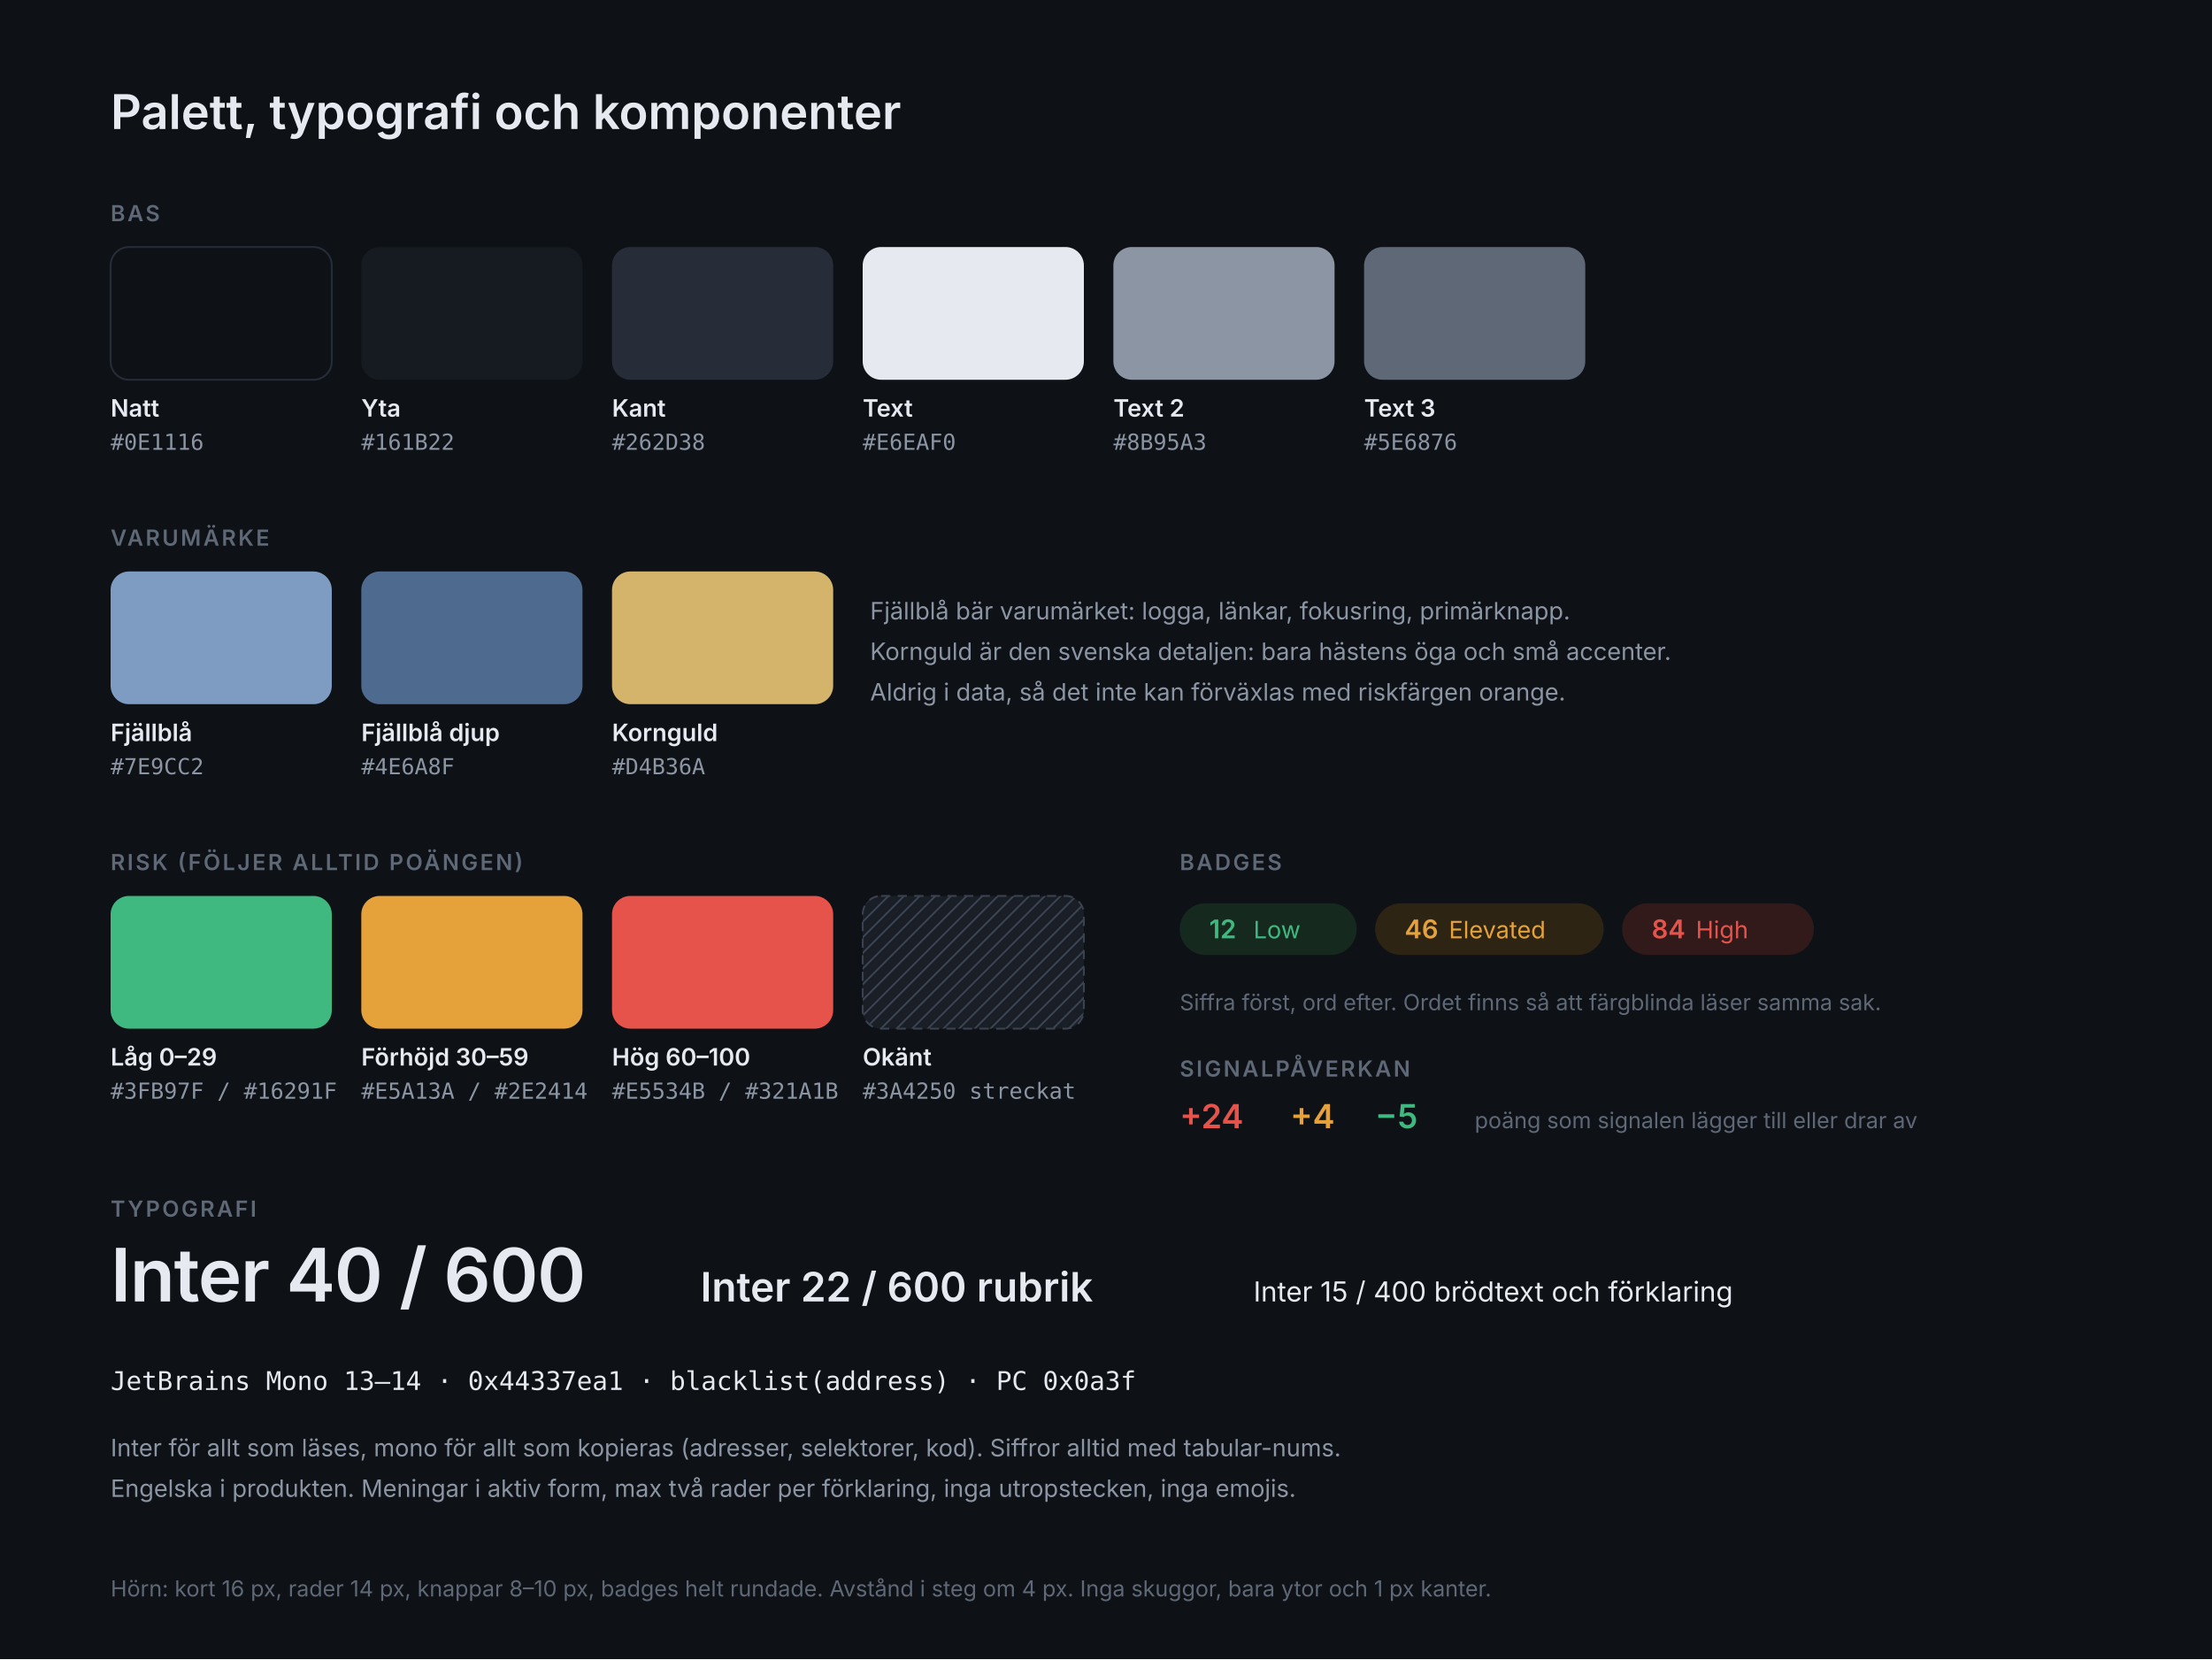
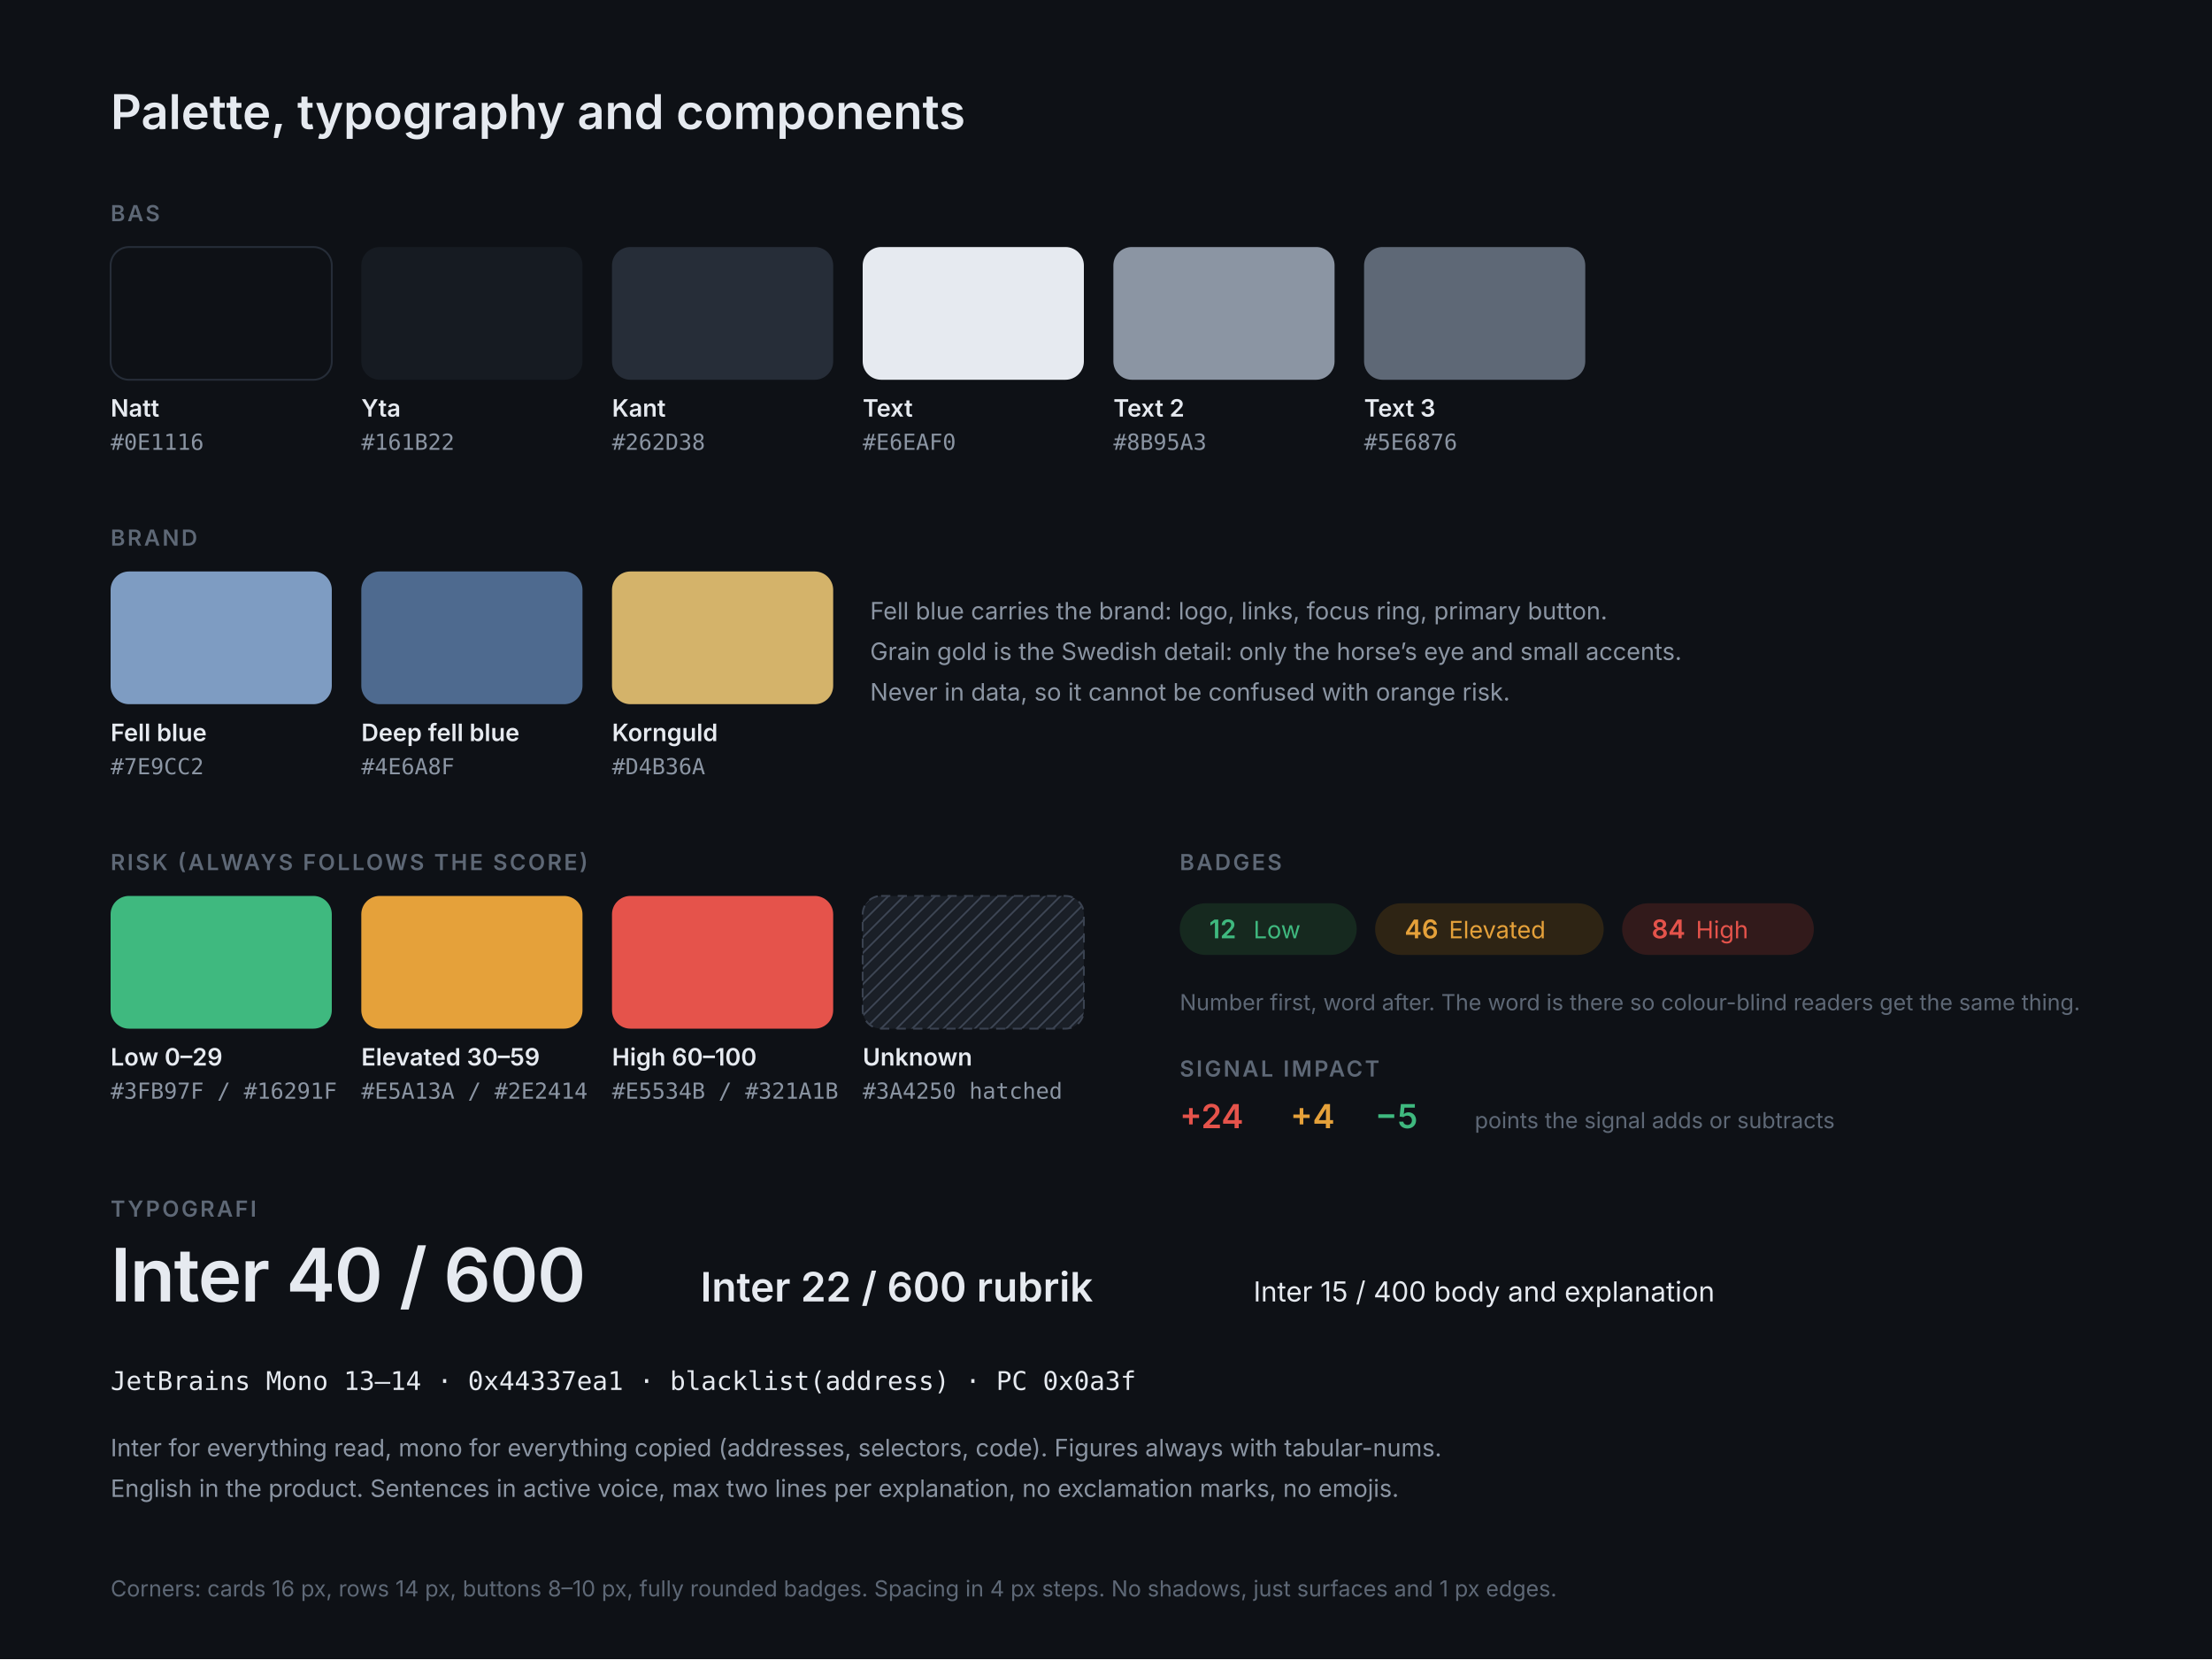
<svg xmlns="http://www.w3.org/2000/svg" viewBox="0 0 1200 900" width="1200" height="900">
  <style>
    text { font-family: Inter, 'SF Pro Text', 'Helvetica Neue', Arial, sans-serif; fill: #E6EAF0; }
    .m { font-family: 'JetBrains Mono', 'SF Mono', Menlo, monospace; }
    .s { fill: #8B95A3; } .q { fill: #5E6876; } .b { font-weight: 600; }
    .lo { fill: #3FB97F; } .mid { fill: #E5A13A; } .hi { fill: #E5534B; }
    .th { font-size: 12px; fill: #5E6876; font-weight: 600; letter-spacing: 1.2px; }
    .hex { font-family: 'JetBrains Mono', 'SF Mono', Menlo, monospace; font-size: 12px; fill: #8B95A3; }
  </style>
  <defs>
    <pattern id="hatch" width="6" height="6" patternUnits="userSpaceOnUse" patternTransform="rotate(45)">
      <rect width="6" height="6" fill="#1A1F27" />
      <line x1="0" y1="0" x2="0" y2="6" stroke="#3A4250" stroke-width="2" />
    </pattern>
  </defs>
  <rect width="1200" height="900" fill="#0E1116" />
-   <text x="60" y="70" font-size="26" class="b">Palett, typografi och komponenter</text>
+   <text x="60" y="70" font-size="26" class="b">Palette, typography and components</text>
  <text x="60" y="120" class="th">BAS</text>
  <g>
    <rect x="60" y="134" width="120" height="72" rx="10" fill="#0E1116" stroke="#262D38" />
    <text x="60" y="226" font-size="13" class="b">Natt</text>
    <text x="60" y="244" class="hex">#0E1116</text>
    <rect x="196" y="134" width="120" height="72" rx="10" fill="#161B22" />
    <text x="196" y="226" font-size="13" class="b">Yta</text>
    <text x="196" y="244" class="hex">#161B22</text>
    <rect x="332" y="134" width="120" height="72" rx="10" fill="#262D38" />
    <text x="332" y="226" font-size="13" class="b">Kant</text>
    <text x="332" y="244" class="hex">#262D38</text>
    <rect x="468" y="134" width="120" height="72" rx="10" fill="#E6EAF0" />
    <text x="468" y="226" font-size="13" class="b">Text</text>
    <text x="468" y="244" class="hex">#E6EAF0</text>
    <rect x="604" y="134" width="120" height="72" rx="10" fill="#8B95A3" />
    <text x="604" y="226" font-size="13" class="b">Text 2</text>
    <text x="604" y="244" class="hex">#8B95A3</text>
    <rect x="740" y="134" width="120" height="72" rx="10" fill="#5E6876" />
    <text x="740" y="226" font-size="13" class="b">Text 3</text>
    <text x="740" y="244" class="hex">#5E6876</text>
  </g>
-   <text x="60" y="296" class="th">VARUMÄRKE</text>
+   <text x="60" y="296" class="th">BRAND</text>
  <rect x="60" y="310" width="120" height="72" rx="10" fill="#7E9CC2" />
-   <text x="60" y="402" font-size="13" class="b">Fjällblå</text>
+   <text x="60" y="402" font-size="13" class="b">Fell blue</text>
  <text x="60" y="420" class="hex">#7E9CC2</text>
  <rect x="196" y="310" width="120" height="72" rx="10" fill="#4E6A8F" />
-   <text x="196" y="402" font-size="13" class="b">Fjällblå djup</text>
+   <text x="196" y="402" font-size="13" class="b">Deep fell blue</text>
  <text x="196" y="420" class="hex">#4E6A8F</text>
  <rect x="332" y="310" width="120" height="72" rx="10" fill="#D4B36A" />
  <text x="332" y="402" font-size="13" class="b">Kornguld</text>
  <text x="332" y="420" class="hex">#D4B36A</text>
-   <text x="472" y="336" font-size="13" class="s">Fjällblå bär varumärket: logga, länkar, fokusring, primärknapp.</text>
-   <text x="472" y="358" font-size="13" class="s">Kornguld är den svenska detaljen: bara hästens öga och små accenter.</text>
-   <text x="472" y="380" font-size="13" class="s">Aldrig i data, så det inte kan förväxlas med riskfärgen orange.</text>
-   <text x="60" y="472" class="th">RISK (FÖLJER ALLTID POÄNGEN)</text>
+   <text x="472" y="336" font-size="13" class="s">Fell blue carries the brand: logo, links, focus ring, primary button.</text>
+   <text x="472" y="358" font-size="13" class="s">Grain gold is the Swedish detail: only the horse’s eye and small accents.</text>
+   <text x="472" y="380" font-size="13" class="s">Never in data, so it cannot be confused with orange risk.</text>
+   <text x="60" y="472" class="th">RISK (ALWAYS FOLLOWS THE SCORE)</text>
  <rect x="60" y="486" width="120" height="72" rx="10" fill="#3FB97F" />
-   <text x="60" y="578" font-size="13" class="b">Låg 0–29</text>
+   <text x="60" y="578" font-size="13" class="b">Low 0–29</text>
  <text x="60" y="596" class="hex">#3FB97F / #16291F</text>
  <rect x="196" y="486" width="120" height="72" rx="10" fill="#E5A13A" />
-   <text x="196" y="578" font-size="13" class="b">Förhöjd 30–59</text>
+   <text x="196" y="578" font-size="13" class="b">Elevated 30–59</text>
  <text x="196" y="596" class="hex">#E5A13A / #2E2414</text>
  <rect x="332" y="486" width="120" height="72" rx="10" fill="#E5534B" />
-   <text x="332" y="578" font-size="13" class="b">Hög 60–100</text>
+   <text x="332" y="578" font-size="13" class="b">High 60–100</text>
  <text x="332" y="596" class="hex">#E5534B / #321A1B</text>
  <rect x="468" y="486" width="120" height="72" rx="10" fill="url(#hatch)" stroke="#3A4250" stroke-dasharray="5 4" />
-   <text x="468" y="578" font-size="13" class="b">Okänt</text>
-   <text x="468" y="596" class="hex">#3A4250 streckat</text>
+   <text x="468" y="578" font-size="13" class="b">Unknown</text>
+   <text x="468" y="596" class="hex">#3A4250 hatched</text>
  <text x="640" y="472" class="th">BADGES</text>
  <rect x="640" y="490" width="96" height="28" rx="14" fill="#16291F" />
  <text x="656" y="509" font-size="14" class="b lo">12</text>
  <text x="680" y="509" font-size="13" class="lo">Low</text>
  <rect x="746" y="490" width="124" height="28" rx="14" fill="#2E2414" />
  <text x="762" y="509" font-size="14" class="b mid">46</text>
  <text x="786" y="509" font-size="13" class="mid">Elevated</text>
  <rect x="880" y="490" width="104" height="28" rx="14" fill="#321A1B" />
  <text x="896" y="509" font-size="14" class="b hi">84</text>
  <text x="920" y="509" font-size="13" class="hi">High</text>
-   <text x="640" y="548" font-size="12" class="q">Siffra först, ord efter. Ordet finns så att färgblinda läser samma sak.</text>
-   <text x="640" y="584" class="th">SIGNALPÅVERKAN</text>
+   <text x="640" y="548" font-size="12" class="q">Number first, word after. The word is there so colour-blind readers get the same thing.</text>
+   <text x="640" y="584" class="th">SIGNAL IMPACT</text>
  <text x="640" y="612" font-size="18" class="b hi">+24</text>
  <text x="700" y="612" font-size="18" class="b mid">+4</text>
  <text x="746" y="612" font-size="18" class="b lo">−5</text>
-   <text x="800" y="612" font-size="12" class="q">poäng som signalen lägger till eller drar av</text>
+   <text x="800" y="612" font-size="12" class="q">points the signal adds or subtracts</text>
  <text x="60" y="660" class="th">TYPOGRAFI</text>
  <text x="60" y="706" font-size="40" class="b" letter-spacing="-0.6">Inter 40 / 600</text>
  <text x="380" y="706" font-size="22" class="b">Inter 22 / 600 rubrik</text>
-   <text x="680" y="706" font-size="15">Inter 15 / 400 brödtext och förklaring</text>
+   <text x="680" y="706" font-size="15">Inter 15 / 400 body and explanation</text>
  <text x="60" y="754" font-size="14" class="m">JetBrains Mono 13–14 · 0x44337ea1 · blacklist(address) · PC 0x0a3f</text>
-   <text x="60" y="790" font-size="13" class="s">Inter för allt som läses, mono för allt som kopieras (adresser, selektorer, kod). Siffror alltid med tabular-nums.</text>
-   <text x="60" y="812" font-size="13" class="s">Engelska i produkten. Meningar i aktiv form, max två rader per förklaring, inga utropstecken, inga emojis.</text>
-   <text x="60" y="866" font-size="12" class="q">Hörn: kort 16 px, rader 14 px, knappar 8–10 px, badges helt rundade. Avstånd i steg om 4 px. Inga skuggor, bara ytor och 1 px kanter.</text>
+   <text x="60" y="790" font-size="13" class="s">Inter for everything read, mono for everything copied (addresses, selectors, code). Figures always with tabular-nums.</text>
+   <text x="60" y="812" font-size="13" class="s">English in the product. Sentences in active voice, max two lines per explanation, no exclamation marks, no emojis.</text>
+   <text x="60" y="866" font-size="12" class="q">Corners: cards 16 px, rows 14 px, buttons 8–10 px, fully rounded badges. Spacing in 4 px steps. No shadows, just surfaces and 1 px edges.</text>
</svg>
